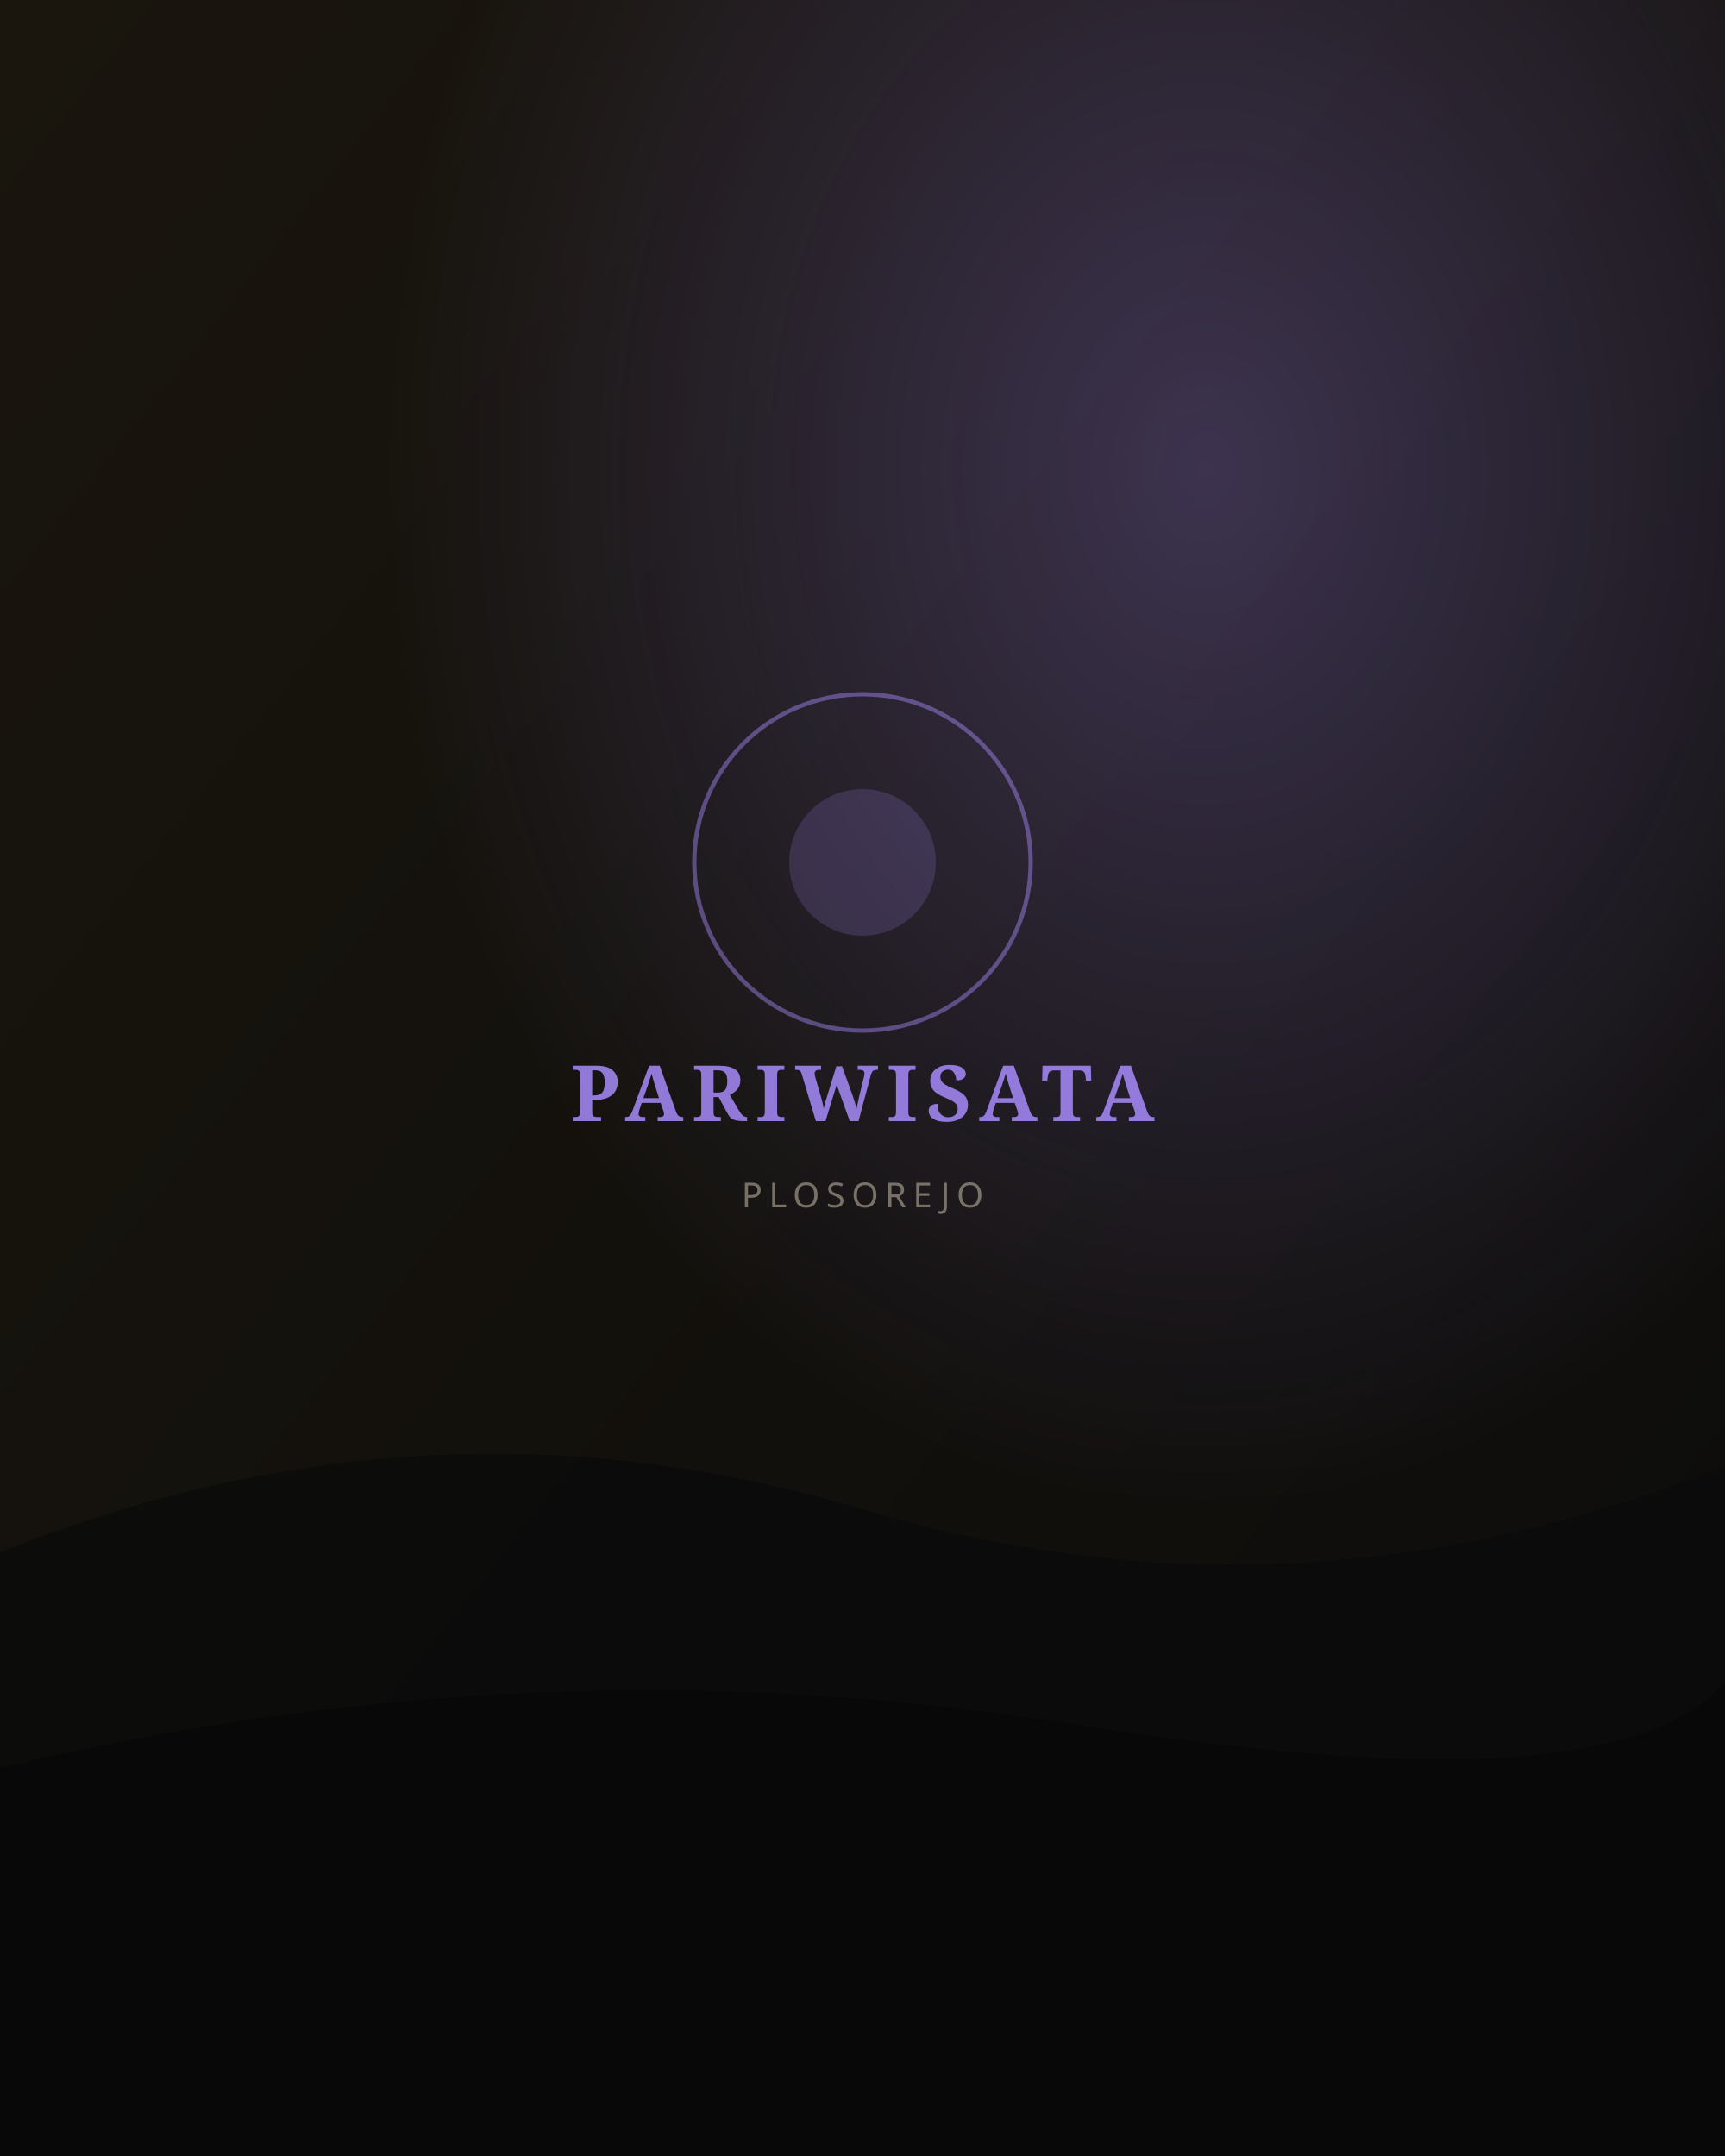
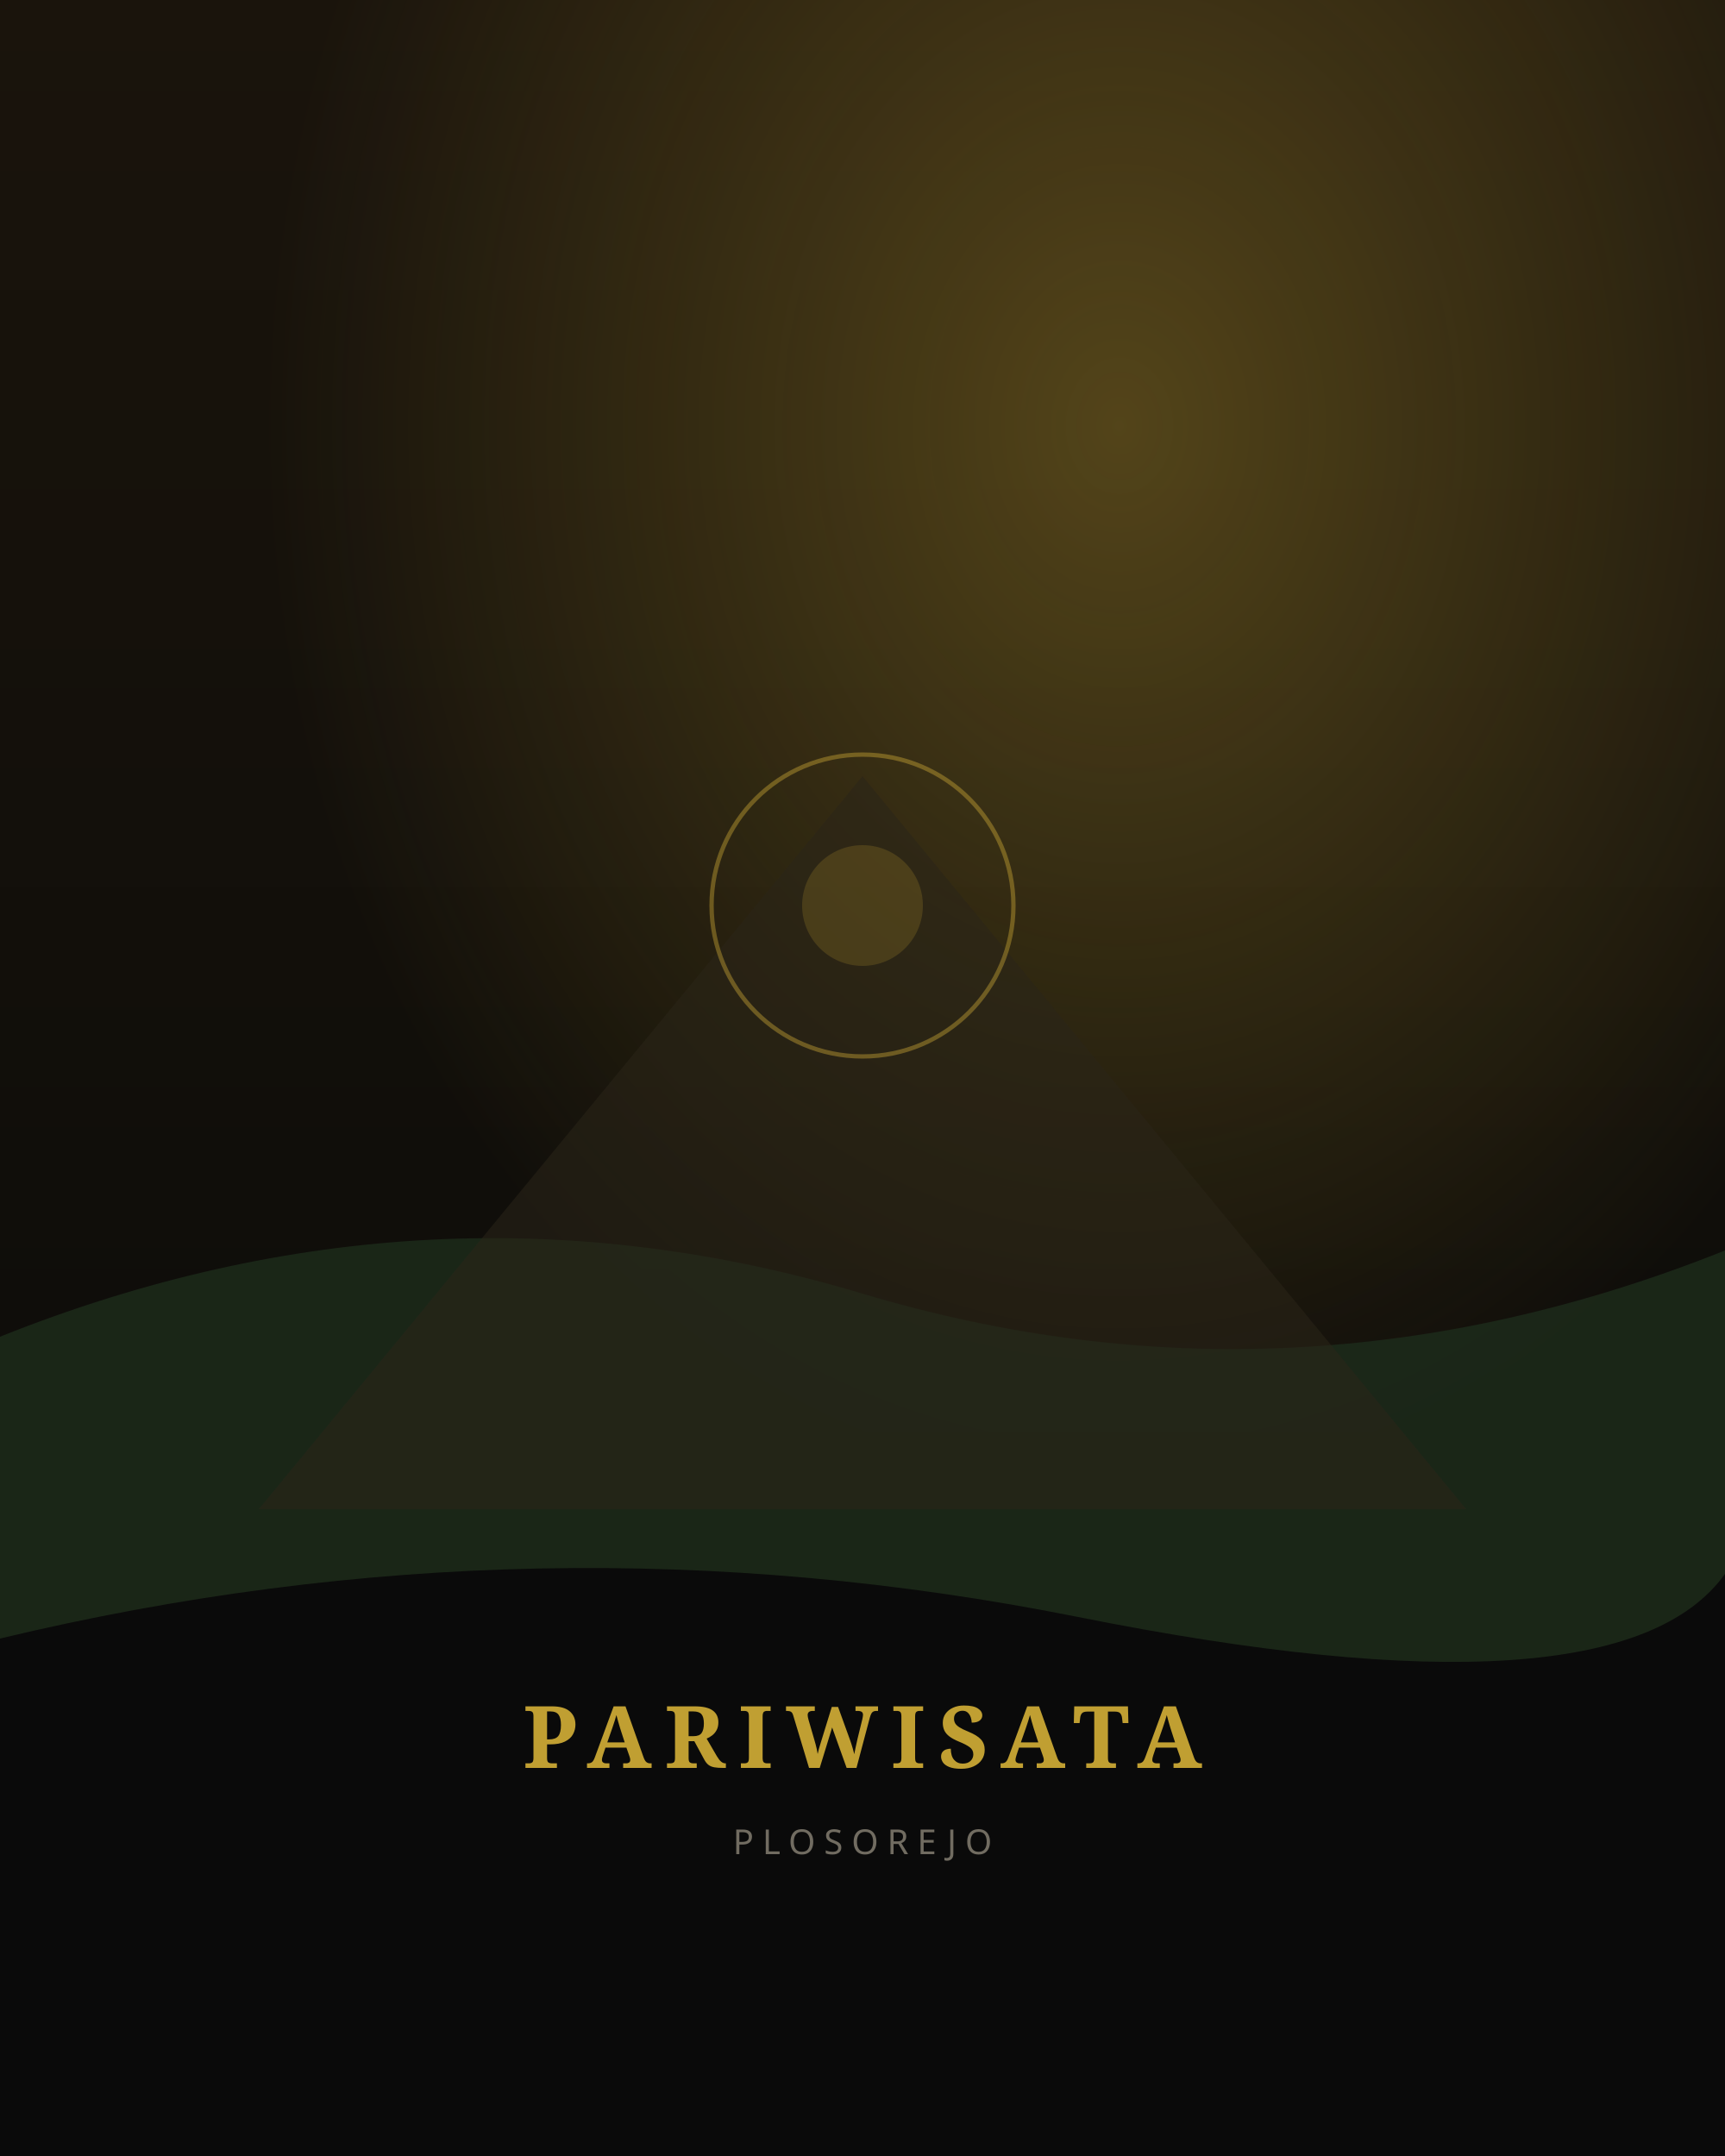
<svg xmlns="http://www.w3.org/2000/svg" viewBox="0 0 800 1000" preserveAspectRatio="xMidYMid slice">
  <defs>
-     <linearGradient id="bg" x1="0" y1="0" x2="1" y2="1">
-       <stop offset="0%" stop-color="#1a160e" />
-       <stop offset="55%" stop-color="#12100c" />
-       <stop offset="100%" stop-color="#0c0c0c" />
+     <linearGradient id="bg" x1="0" y1="0" x2="0" y2="1">
+       <stop offset="0%" stop-color="#1a140c" />
+       <stop offset="55%" stop-color="#100e0a" />
+       <stop offset="100%" stop-color="#080808" />
    </linearGradient>
-     <radialGradient id="orb" cx="70%" cy="22%" r="48%">
-       <stop offset="0%" stop-color="#a78bfa" stop-opacity="0.28" />
-       <stop offset="100%" stop-color="#a78bfa" stop-opacity="0" />
+     <radialGradient id="orb" cx="65%" cy="20%" r="50%">
+       <stop offset="0%" stop-color="#d4af37" stop-opacity="0.32" />
+       <stop offset="100%" stop-color="#d4af37" stop-opacity="0" />
    </radialGradient>
  </defs>
  <rect width="800" height="1000" fill="url(#bg)" />
  <rect width="800" height="1000" fill="url(#orb)" />
-   <path d="M0 720 Q200 640 400 700 T800 680 L800 1000 L0 1000 Z" fill="#0a0a0a" opacity="0.85" />
-   <path d="M0 820 Q250 760 500 800 T800 780 L800 1000 L0 1000 Z" fill="#080808" />
-   <circle cx="400" cy="400" r="78" fill="none" stroke="#a78bfa" stroke-opacity="0.45" stroke-width="2" />
-   <circle cx="400" cy="400" r="34" fill="#a78bfa" fill-opacity="0.18" />
-   <text x="400" y="520" text-anchor="middle" fill="#a78bfa" fill-opacity="0.85" font-family="Georgia, serif" font-size="36" font-weight="700" letter-spacing="4">PARIWISATA</text>
-   <text x="400" y="560" text-anchor="middle" fill="#c4bca8" fill-opacity="0.55" font-family="system-ui,sans-serif" font-size="16" letter-spacing="3">PLOSOREJO</text>
+   <path d="M0 620 Q200 540 400 600 T800 580 L800 1000 L0 1000 Z" fill="#1c2a1a" opacity="0.85" />
+   <path d="M0 760 Q250 700 500 750 T800 730 L800 1000 L0 1000 Z" fill="#0a0a0a" />
+   <path d="M120 700 L400 360 L680 700 Z" fill="#2a2418" opacity="0.55" />
+   <circle cx="400" cy="420" r="70" fill="none" stroke="#d4af37" stroke-opacity="0.4" stroke-width="2" />
+   <circle cx="400" cy="420" r="28" fill="#d4af37" fill-opacity="0.18" />
+   <text x="400" y="820" text-anchor="middle" fill="#d4af37" fill-opacity="0.9" font-family="Georgia,serif" font-size="40" font-weight="700" letter-spacing="6">PARIWISATA</text>
+   <text x="400" y="860" text-anchor="middle" fill="#c4bca8" fill-opacity="0.55" font-family="system-ui,sans-serif" font-size="16" letter-spacing="4">PLOSOREJO</text>
</svg>
